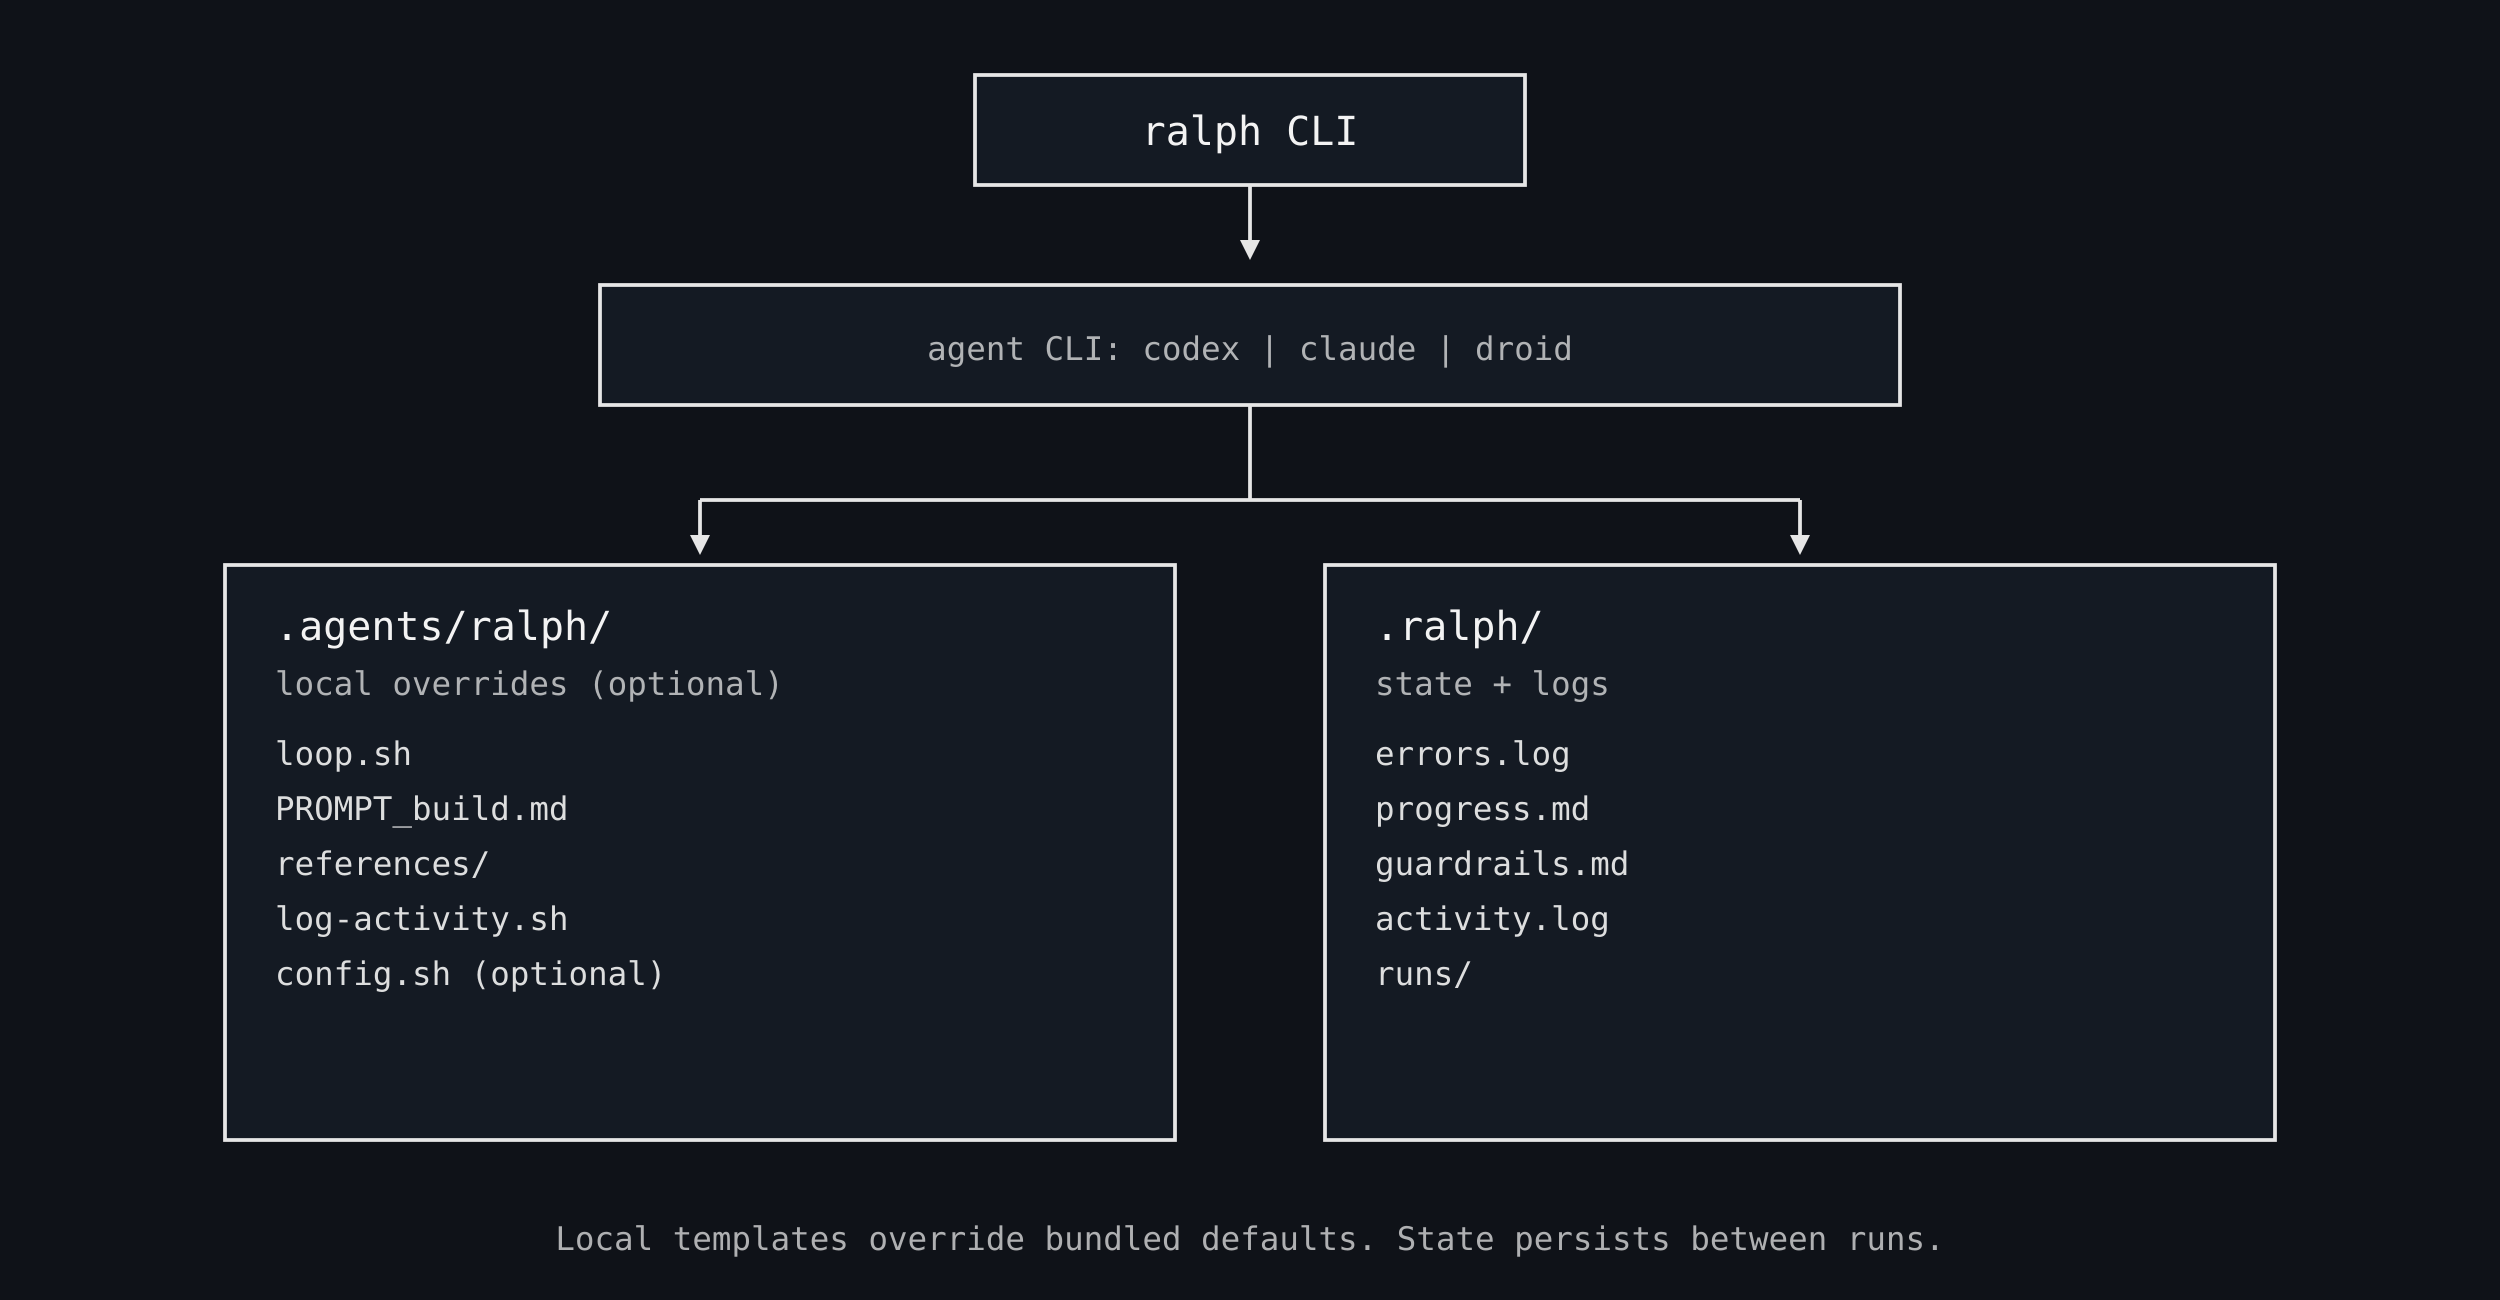
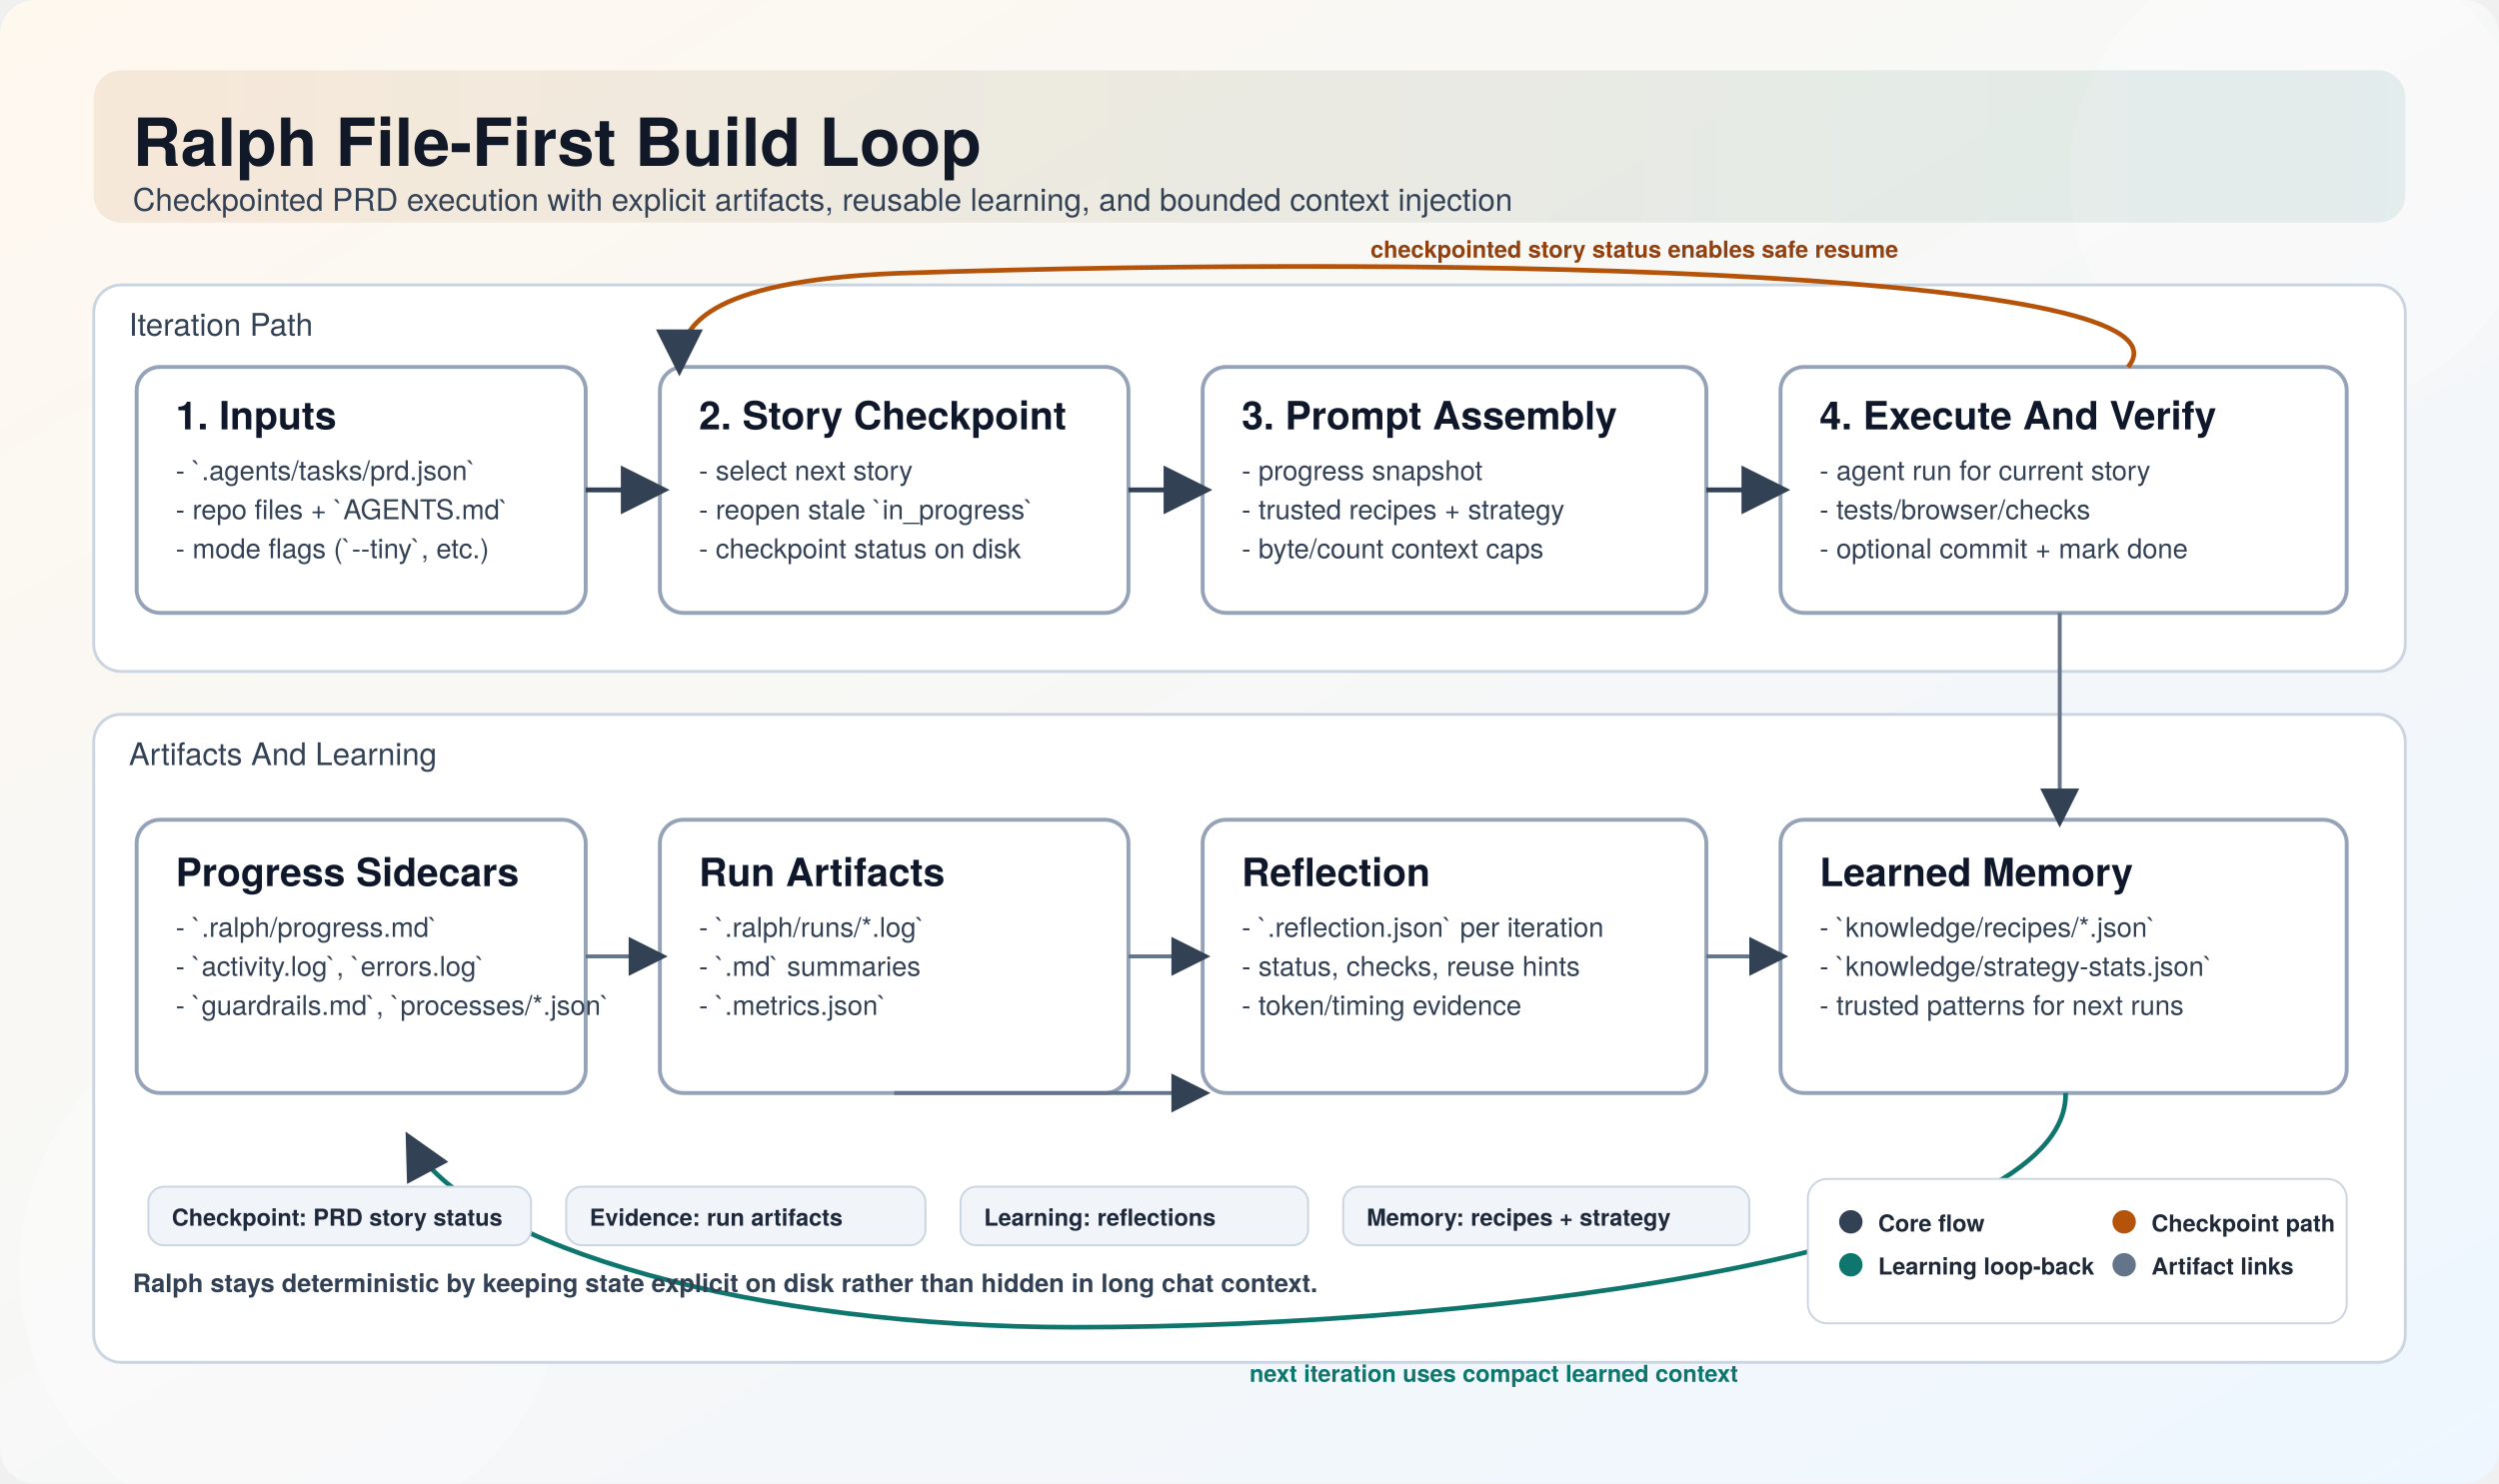
- <svg xmlns="http://www.w3.org/2000/svg" viewBox="0 0 1000 520" role="img" aria-label="Ralph architecture diagram">
-   <style>
-     .bg { fill: #0f1218; }
-     .box { fill: #141a23; stroke: #e6e6e6; stroke-width: 1.5; }
-     .line { stroke: #e6e6e6; stroke-width: 1.5; }
-     .text { fill: #f3f3f3; font-family: Menlo, Consolas, Monaco, monospace; font-size: 16px; }
-     .small { font-size: 13px; opacity: 0.9; }
-     .muted { opacity: 0.7; }
-   </style>
-   <rect class="bg" x="0" y="0" width="1000" height="520" rx="0" />
-   <rect class="box" x="390" y="30" width="220" height="44" rx="0" />
-   <text class="text" x="500" y="58" text-anchor="middle">ralph CLI</text>
-   <rect class="box" x="240" y="114" width="520" height="48" rx="0" />
-   <text class="text small muted" x="500" y="144" text-anchor="middle">agent CLI: codex | claude | droid</text>
-   <line class="line" x1="500" y1="74" x2="500" y2="96" />
-   <polygon points="496,96 500,104 504,96" fill="#e6e6e6" />
-   <line class="line" x1="500" y1="162" x2="500" y2="200" />
-   <line class="line" x1="500" y1="200" x2="280" y2="200" />
-   <line class="line" x1="500" y1="200" x2="720" y2="200" />
-   <line class="line" x1="280" y1="200" x2="280" y2="214" />
-   <line class="line" x1="720" y1="200" x2="720" y2="214" />
-   <polygon points="276,214 280,222 284,214" fill="#e6e6e6" />
-   <polygon points="716,214 720,222 724,214" fill="#e6e6e6" />
-   <rect class="box" x="90" y="226" width="380" height="230" rx="0" />
-   <text class="text" x="110" y="256">.agents/ralph/</text>
-   <text class="text small muted" x="110" y="278">local overrides (optional)</text>
-   <text class="text small" x="110" y="306">loop.sh</text>
-   <text class="text small" x="110" y="328">PROMPT_build.md</text>
-   <text class="text small" x="110" y="350">references/</text>
-   <text class="text small" x="110" y="372">log-activity.sh</text>
-   <text class="text small" x="110" y="394">config.sh (optional)</text>
-   <rect class="box" x="530" y="226" width="380" height="230" rx="0" />
-   <text class="text" x="550" y="256">.ralph/</text>
-   <text class="text small muted" x="550" y="278">state + logs</text>
-   <text class="text small" x="550" y="306">errors.log</text>
-   <text class="text small" x="550" y="328">progress.md</text>
-   <text class="text small" x="550" y="350">guardrails.md</text>
-   <text class="text small" x="550" y="372">activity.log</text>
-   <text class="text small" x="550" y="394">runs/</text>
-   <text class="text small muted" x="500" y="500" text-anchor="middle">
-     Local templates override bundled defaults. State persists between runs.
-   </text>
+ <svg xmlns="http://www.w3.org/2000/svg" viewBox="0 0 1280 760" role="img" aria-label="Ralph process diagram showing PRD checkpoints, iteration flow, run artifacts, and learning memory updates">
+   <defs>
+     <linearGradient id="bg" x1="0" y1="0" x2="1" y2="1">
+       <stop offset="0%" stop-color="#fff8ef" />
+       <stop offset="100%" stop-color="#eef7ff" />
+     </linearGradient>
+     <linearGradient id="header" x1="0" y1="0" x2="1" y2="0">
+       <stop offset="0%" stop-color="#b45309" />
+       <stop offset="100%" stop-color="#0f766e" />
+     </linearGradient>
+     <marker id="arrow" markerWidth="10" markerHeight="10" refX="8" refY="5" orient="auto" markerUnits="strokeWidth">
+       <path d="M0,0 L10,5 L0,10 z" fill="#334155" />
+     </marker>
+     <style>
+       .canvas { fill: url(#bg); }
+       .grain { fill: #ffffff; opacity: 0.3; }
+       .title { font: 700 34px "Space Grotesk", "Avenir Next", "Helvetica Neue", sans-serif; fill: #111827; }
+       .subtitle { font: 500 16px "IBM Plex Sans", "Avenir Next", "Helvetica Neue", sans-serif; fill: #334155; }
+       .lane { fill: #ffffff; stroke: #cbd5e1; stroke-width: 1.5; }
+       .node { fill: #ffffff; stroke: #94a3b8; stroke-width: 2; }
+       .node-title { font: 700 20px "Space Grotesk", "Avenir Next", "Helvetica Neue", sans-serif; fill: #0f172a; }
+       .node-text { font: 500 14px "IBM Plex Sans", "Avenir Next", "Helvetica Neue", sans-serif; fill: #334155; }
+       .chip { fill: #f1f5f9; stroke: #cbd5e1; stroke-width: 1; }
+       .chip-text { font: 600 12px "IBM Plex Sans", "Avenir Next", "Helvetica Neue", sans-serif; fill: #1e293b; }
+       .line-main { stroke: #334155; stroke-width: 2.5; fill: none; marker-end: url(#arrow); }
+       .line-soft { stroke: #64748b; stroke-width: 2; fill: none; marker-end: url(#arrow); }
+       .line-loop { stroke: #0f766e; stroke-width: 2.4; fill: none; marker-end: url(#arrow); }
+       .line-check { stroke: #b45309; stroke-width: 2.4; fill: none; marker-end: url(#arrow); }
+       .label { font: 600 12px "IBM Plex Sans", "Avenir Next", "Helvetica Neue", sans-serif; fill: #475569; }
+       .label-strong { fill: #0f766e; }
+       .label-warm { fill: #92400e; }
+       .footer { font: 600 13px "IBM Plex Sans", "Avenir Next", "Helvetica Neue", sans-serif; fill: #334155; }
+       .legend { font: 600 12px "IBM Plex Sans", "Avenir Next", "Helvetica Neue", sans-serif; fill: #1f2937; }
+     </style>
+   </defs>
+   <rect class="canvas" x="0" y="0" width="1280" height="760" rx="18" />
+   <circle class="grain" cx="1180" cy="90" r="120" />
+   <circle class="grain" cx="150" cy="650" r="140" />
+   <rect x="48" y="36" width="1184" height="78" rx="14" fill="url(#header)" opacity="0.1" />
+   <text class="title" x="68" y="85">Ralph File-First Build Loop</text>
+   <text class="subtitle" x="68" y="108">Checkpointed PRD execution with explicit artifacts, reusable learning, and bounded context injection</text>
+   <rect class="lane" x="48" y="146" width="1184" height="198" rx="14" />
+   <rect class="lane" x="48" y="366" width="1184" height="332" rx="14" />
+   <text class="subtitle" x="66" y="172">Iteration Path</text>
+   <text class="subtitle" x="66" y="392">Artifacts And Learning</text>
+   <rect class="node" x="70" y="188" width="230" height="126" rx="12" />
+   <text class="node-title" x="90" y="220">1. Inputs</text>
+   <text class="node-text" x="90" y="246">- `.agents/tasks/prd.json`</text>
+   <text class="node-text" x="90" y="266">- repo files + `AGENTS.md`</text>
+   <text class="node-text" x="90" y="286">- mode flags (`--tiny`, etc.)</text>
+   <rect class="node" x="338" y="188" width="240" height="126" rx="12" />
+   <text class="node-title" x="358" y="220">2. Story Checkpoint</text>
+   <text class="node-text" x="358" y="246">- select next story</text>
+   <text class="node-text" x="358" y="266">- reopen stale `in_progress`</text>
+   <text class="node-text" x="358" y="286">- checkpoint status on disk</text>
+   <rect class="node" x="616" y="188" width="258" height="126" rx="12" />
+   <text class="node-title" x="636" y="220">3. Prompt Assembly</text>
+   <text class="node-text" x="636" y="246">- progress snapshot</text>
+   <text class="node-text" x="636" y="266">- trusted recipes + strategy</text>
+   <text class="node-text" x="636" y="286">- byte/count context caps</text>
+   <rect class="node" x="912" y="188" width="290" height="126" rx="12" />
+   <text class="node-title" x="932" y="220">4. Execute And Verify</text>
+   <text class="node-text" x="932" y="246">- agent run for current story</text>
+   <text class="node-text" x="932" y="266">- tests/browser/checks</text>
+   <text class="node-text" x="932" y="286">- optional commit + mark done</text>
+   <path class="line-main" d="M300 251 L338 251" />
+   <path class="line-main" d="M578 251 L616 251" />
+   <path class="line-main" d="M874 251 L912 251" />
+   <rect class="node" x="70" y="420" width="230" height="140" rx="12" />
+   <text class="node-title" x="90" y="454">Progress Sidecars</text>
+   <text class="node-text" x="90" y="480">- `.ralph/progress.md`</text>
+   <text class="node-text" x="90" y="500">- `activity.log`, `errors.log`</text>
+   <text class="node-text" x="90" y="520">- `guardrails.md`, `processes/*.json`</text>
+   <rect class="node" x="338" y="420" width="240" height="140" rx="12" />
+   <text class="node-title" x="358" y="454">Run Artifacts</text>
+   <text class="node-text" x="358" y="480">- `.ralph/runs/*.log`</text>
+   <text class="node-text" x="358" y="500">- `.md` summaries</text>
+   <text class="node-text" x="358" y="520">- `.metrics.json`</text>
+   <rect class="node" x="616" y="420" width="258" height="140" rx="12" />
+   <text class="node-title" x="636" y="454">Reflection</text>
+   <text class="node-text" x="636" y="480">- `.reflection.json` per iteration</text>
+   <text class="node-text" x="636" y="500">- status, checks, reuse hints</text>
+   <text class="node-text" x="636" y="520">- token/timing evidence</text>
+   <rect class="node" x="912" y="420" width="290" height="140" rx="12" />
+   <text class="node-title" x="932" y="454">Learned Memory</text>
+   <text class="node-text" x="932" y="480">- `knowledge/recipes/*.json`</text>
+   <text class="node-text" x="932" y="500">- `knowledge/strategy-stats.json`</text>
+   <text class="node-text" x="932" y="520">- trusted patterns for next runs</text>
+   <path class="line-soft" d="M1055 314 L1055 420" />
+   <path class="line-soft" d="M458 560 L616 560" />
+   <path class="line-soft" d="M874 490 L912 490" />
+   <path class="line-soft" d="M578 490 L616 490" />
+   <path class="line-soft" d="M300 490 L338 490" />
+   <path class="line-loop" d="M1058 560 C1060 640, 770 680, 550 680 C390 680, 240 640, 210 584" />
+   <text class="label label-strong" x="640" y="708">next iteration uses compact learned context</text>
+   <path class="line-check" d="M1090 188 C1130 140, 760 130, 460 140 C360 144, 348 168, 348 188" />
+   <text class="label label-warm" x="702" y="132">checkpointed story status enables safe resume</text>
+   <rect class="chip" x="76" y="608" width="196" height="30" rx="8" />
+   <text class="chip-text" x="88" y="628">Checkpoint: PRD story status</text>
+   <rect class="chip" x="290" y="608" width="184" height="30" rx="8" />
+   <text class="chip-text" x="302" y="628">Evidence: run artifacts</text>
+   <rect class="chip" x="492" y="608" width="178" height="30" rx="8" />
+   <text class="chip-text" x="504" y="628">Learning: reflections</text>
+   <rect class="chip" x="688" y="608" width="208" height="30" rx="8" />
+   <text class="chip-text" x="700" y="628">Memory: recipes + strategy</text>
+   <text class="footer" x="68" y="662">Ralph stays deterministic by keeping state explicit on disk rather than hidden in long chat context.</text>
+   <rect x="926" y="604" width="276" height="74" rx="10" fill="#ffffff" stroke="#cbd5e1" />
+   <circle cx="948" cy="626" r="6" fill="#334155" />
+   <text class="legend" x="962" y="631">Core flow</text>
+   <circle cx="948" cy="648" r="6" fill="#0f766e" />
+   <text class="legend" x="962" y="653">Learning loop-back</text>
+   <circle cx="1088" cy="626" r="6" fill="#b45309" />
+   <text class="legend" x="1102" y="631">Checkpoint path</text>
+   <circle cx="1088" cy="648" r="6" fill="#64748b" />
+   <text class="legend" x="1102" y="653">Artifact links</text>
</svg>
